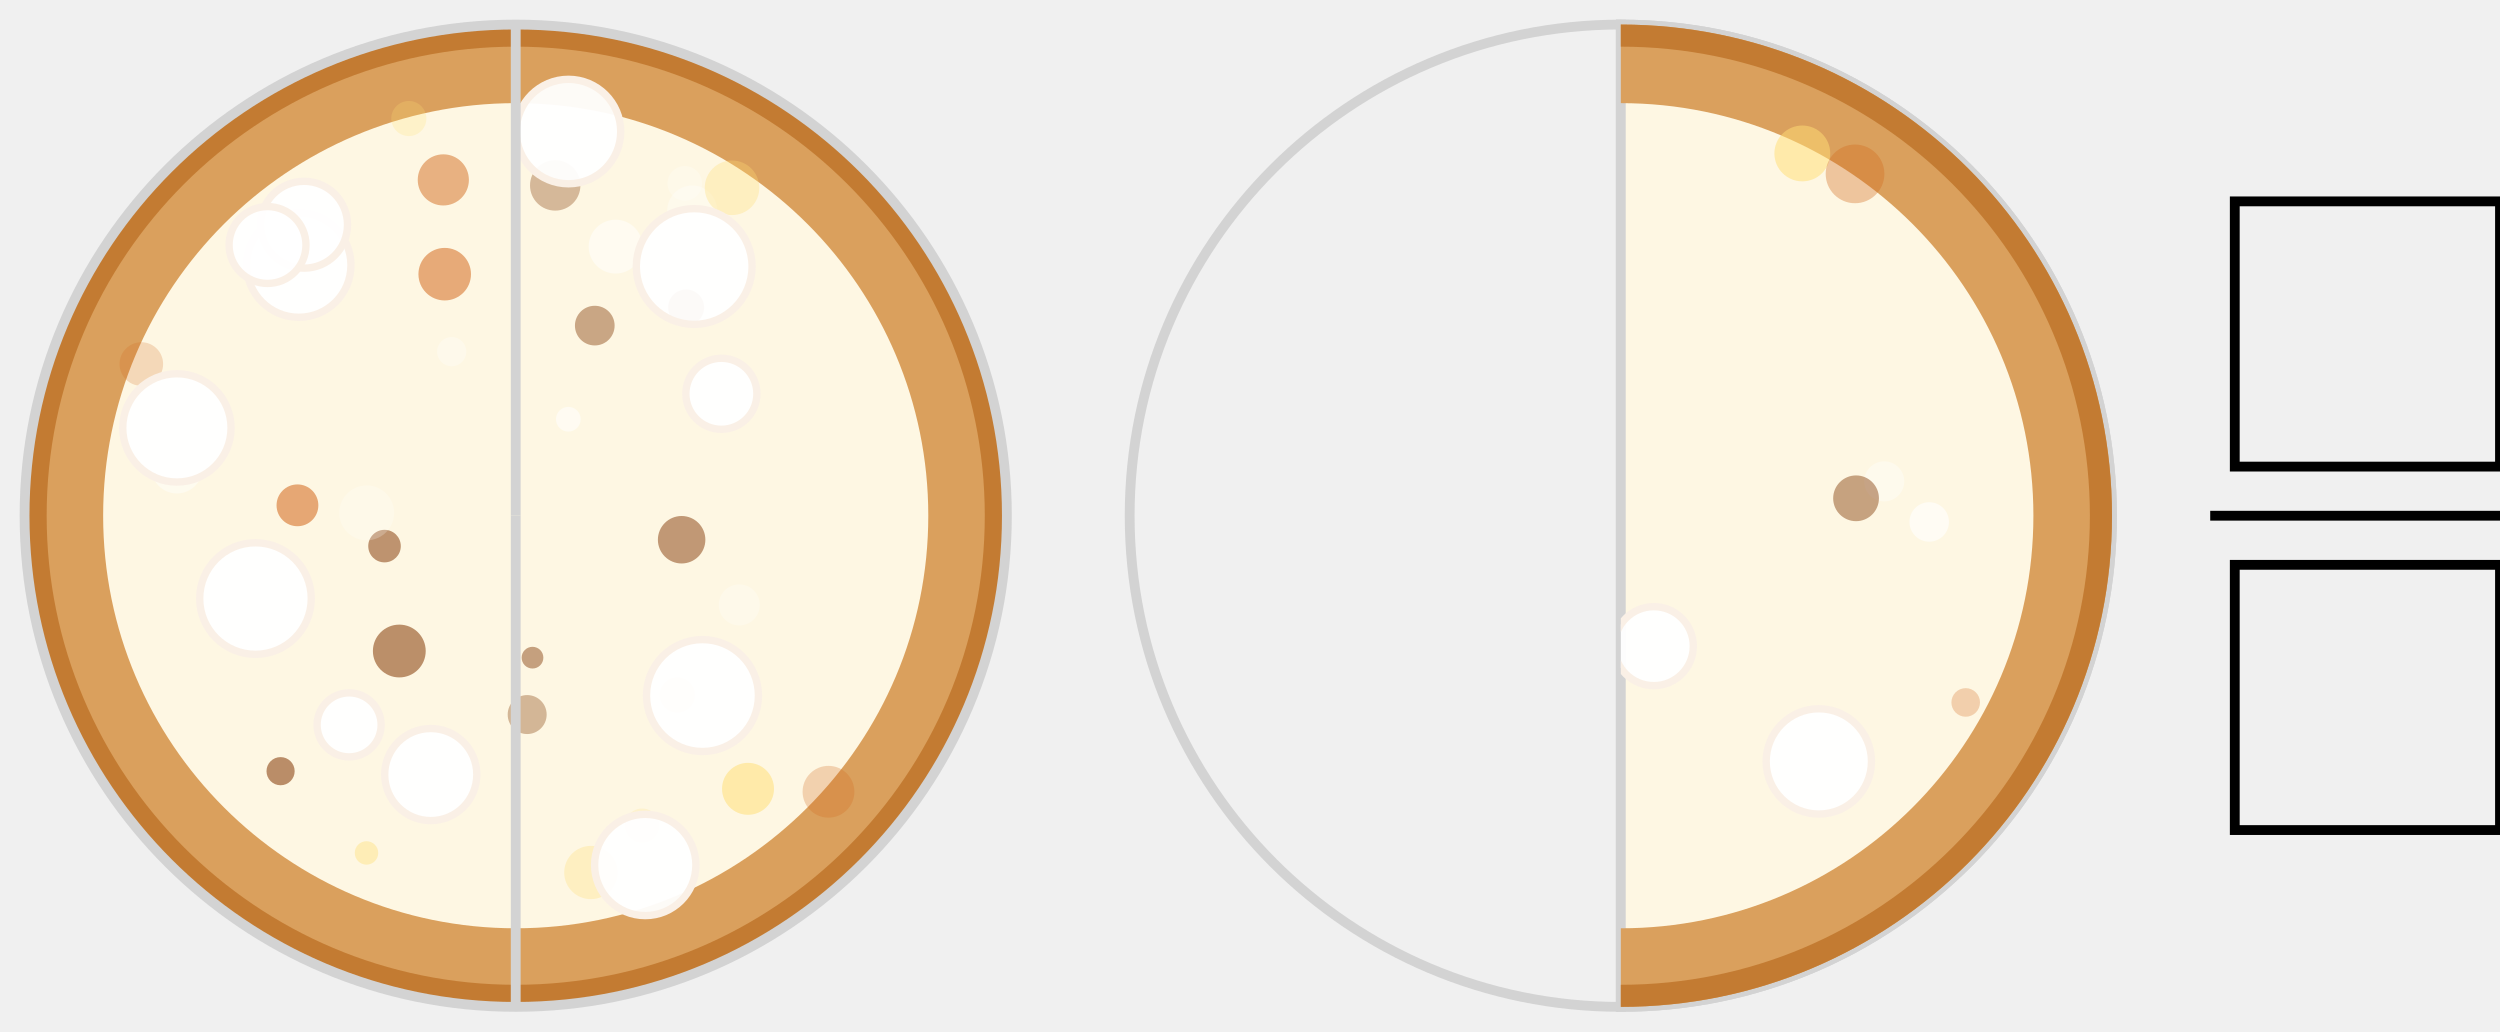
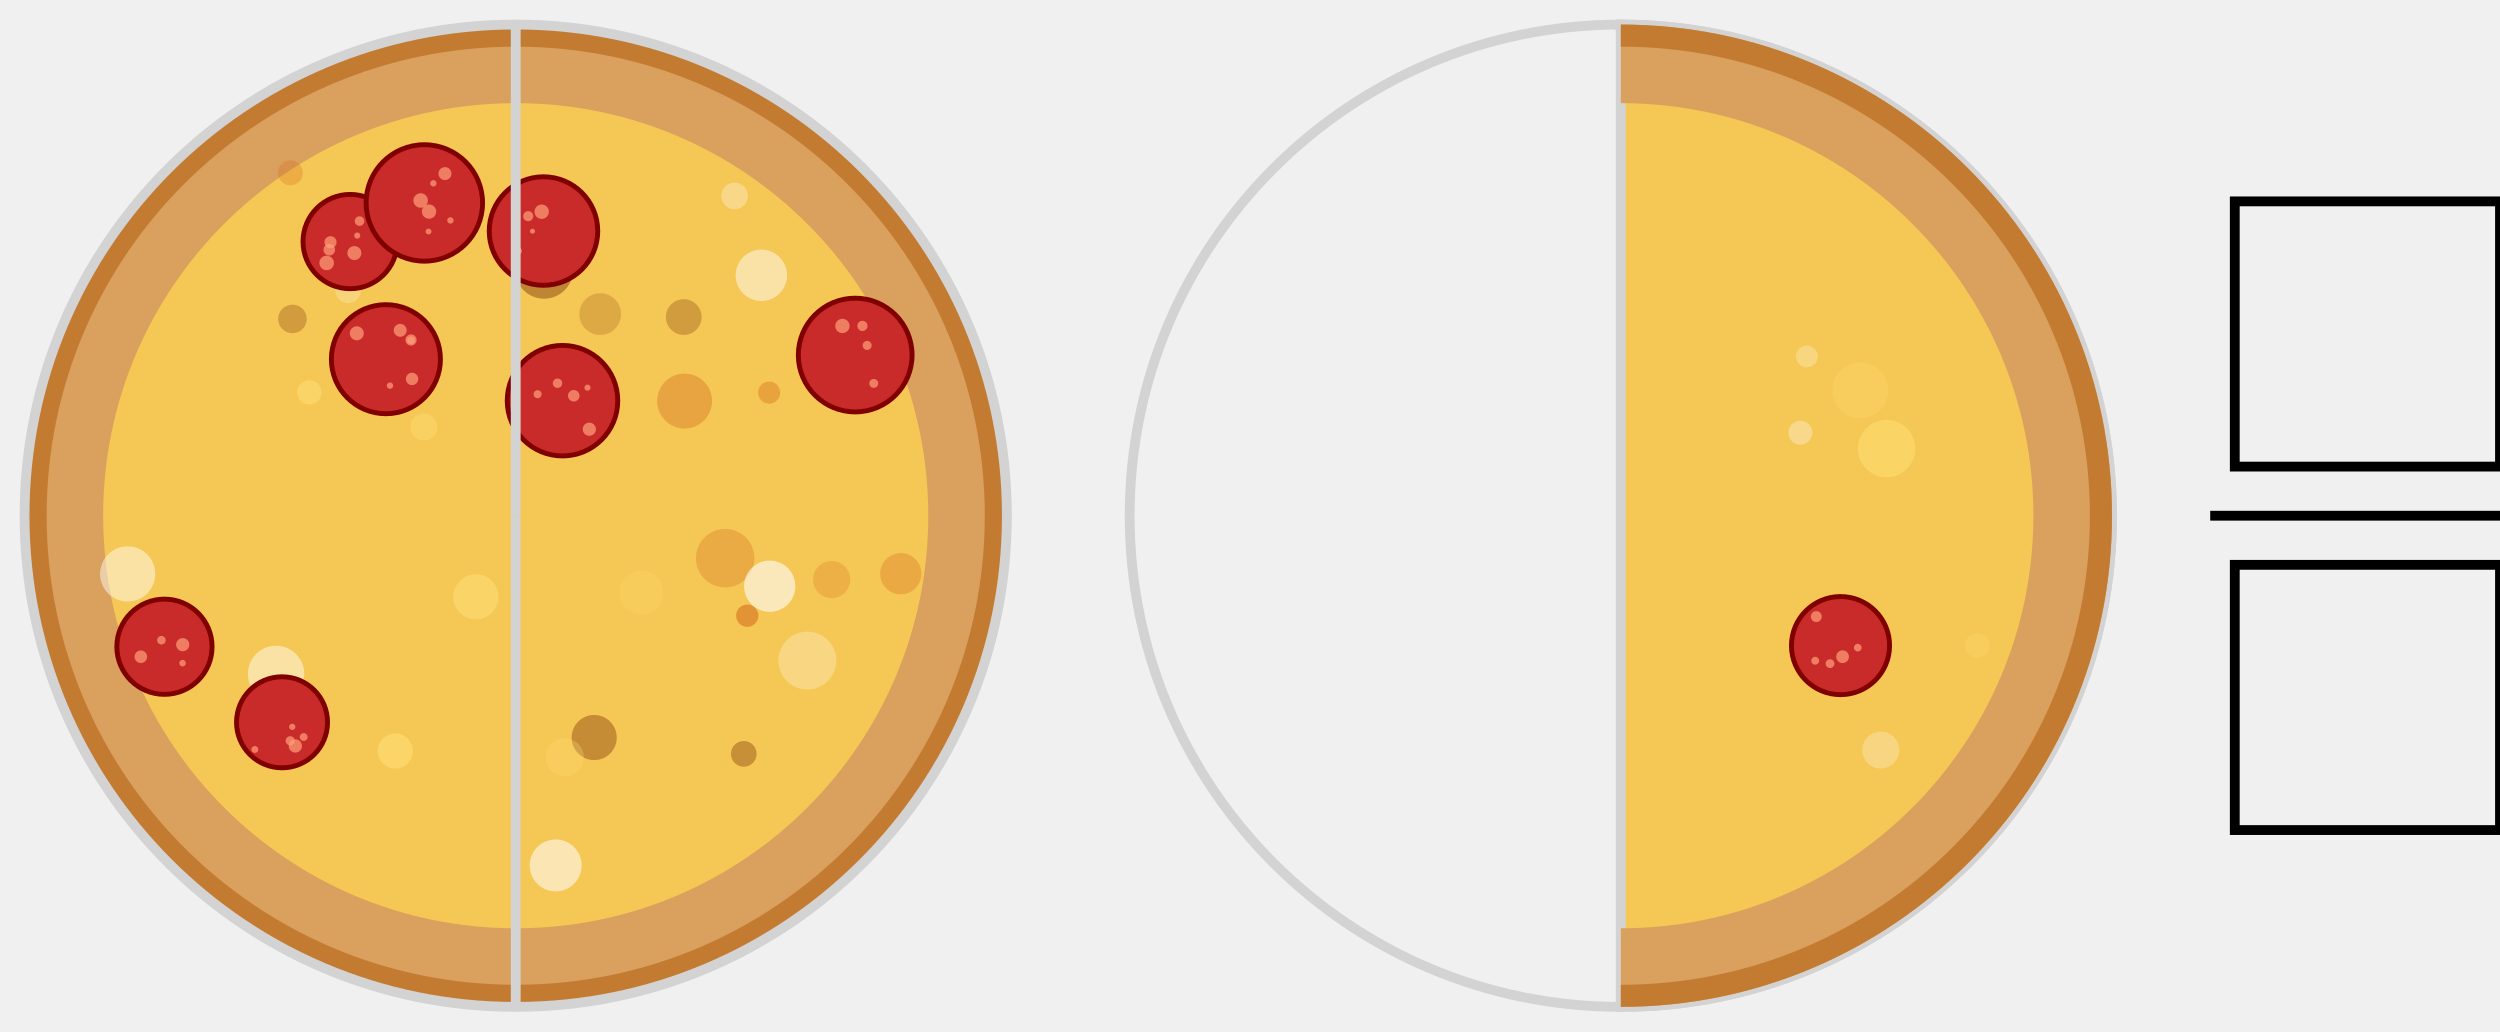
<svg xmlns="http://www.w3.org/2000/svg" xmlns:xlink="http://www.w3.org/1999/xlink" width="509.0" height="210.0">
  <svg x="0.0" y="0.0" width="210.0" height="210.0" viewBox="0 0 210 210">
    <defs>
-       <clipPath id="clip-4515428384-4502092624">
+       <clipPath id="clip-4531796000-4542357712">
        <circle cx="105.0" cy="105.0" r="100" fill="none" />
      </clipPath>
    </defs>
    <g>
-       <circle cx="105.0" cy="105.0" r="100" fill="#FEF7E3" />
-       <use xlink:href="#clip-4515428384-4502092624" />
-       <g clip-path="url(#clip-4515428384-4502092624)">
+       <circle cx="105.0" cy="105.0" r="100" fill="#F5C754" />
+       <use xlink:href="#clip-4531796000-4542357712" />
+       <g clip-path="url(#clip-4531796000-4542357712)">
        <circle cx="105.0" cy="105.0" r="92" stroke="#DAA05D" stroke-width="16" fill="none" />
        <circle cx="105.0" cy="105.0" r="98" stroke="#C37B32" stroke-width="5" fill="none" />
-         <circle cx="137.9" cy="141.506" r="3.564" fill="#FFDE75" fill-opacity="0.297" />
-         <circle cx="60.56" cy="102.884" r="4.256" fill="#D2691E" fill-opacity="0.561" />
-         <circle cx="140.944" cy="42.879" r="5.1" fill="#FFFFFF" fill-opacity="0.315" />
-         <circle cx="90.544" cy="55.822" r="5.351" fill="#D2691E" fill-opacity="0.542" />
-         <circle cx="150.518" cy="123.162" r="4.175" fill="#FFFFFF" fill-opacity="0.253" />
-         <circle cx="115.712" cy="85.357" r="2.52" fill="#FFFFFF" fill-opacity="0.522" />
-         <circle cx="81.299" cy="132.548" r="5.376" fill="#8B4513" fill-opacity="0.584" />
-         <circle cx="113.041" cy="37.753" r="5.129" fill="#8B4513" fill-opacity="0.352" />
-         <circle cx="121.097" cy="66.295" r="4.039" fill="#8B4513" fill-opacity="0.455" />
-         <circle cx="149.04" cy="38.235" r="5.554" fill="#FFDE75" fill-opacity="0.318" />
-         <circle cx="90.259" cy="36.629" r="5.208" fill="#D2691E" fill-opacity="0.496" />
-         <circle cx="139.423" cy="37.331" r="3.516" fill="#FFFFFF" fill-opacity="0.228" />
-         <circle cx="138.779" cy="109.891" r="4.834" fill="#8B4513" fill-opacity="0.53" />
-         <circle cx="146.401" cy="139.531" r="2.11" fill="#FFFFFF" fill-opacity="0.481" />
-         <circle cx="108.417" cy="133.902" r="2.211" fill="#8B4513" fill-opacity="0.486" />
-         <circle cx="168.68" cy="161.202" r="5.274" fill="#D2691E" fill-opacity="0.265" />
-         <circle cx="107.332" cy="145.485" r="3.968" fill="#8B4513" fill-opacity="0.364" />
-         <circle cx="91.963" cy="71.595" r="2.972" fill="#FFFFFF" fill-opacity="0.291" />
-         <circle cx="74.62" cy="173.658" r="2.39" fill="#FFDE75" fill-opacity="0.409" />
-         <circle cx="125.335" cy="50.212" r="5.483" fill="#FFFFFF" fill-opacity="0.5" />
-         <circle cx="78.289" cy="111.186" r="3.315" fill="#8B4513" fill-opacity="0.557" />
-         <circle cx="139.696" cy="62.601" r="3.656" fill="#8B4513" fill-opacity="0.544" />
-         <circle cx="28.772" cy="74.114" r="4.439" fill="#D2691E" fill-opacity="0.218" />
-         <circle cx="120.293" cy="177.646" r="5.424" fill="#FFDE75" fill-opacity="0.301" />
-         <circle cx="152.298" cy="160.605" r="5.289" fill="#FFDE75" fill-opacity="0.531" />
-         <circle cx="57.126" cy="157.012" r="2.867" fill="#8B4513" fill-opacity="0.591" />
-         <circle cx="83.239" cy="24.132" r="3.575" fill="#FFDE75" fill-opacity="0.229" />
-         <circle cx="130.734" cy="168.074" r="3.457" fill="#FFDE75" fill-opacity="0.205" />
-         <circle cx="36.02" cy="95.252" r="5.217" fill="#FFFFFF" fill-opacity="0.441" />
-         <circle cx="74.661" cy="104.418" r="5.586" fill="#FFFFFF" fill-opacity="0.22" />
-         <circle cx="115.742" cy="26.783" r="10.635" fill="#FFFFFF" fill-opacity="0.95" stroke="#FAF0E6" stroke-width="1.5" />
-         <circle cx="71.078" cy="147.585" r="6.519" fill="#FFFFFF" fill-opacity="0.95" stroke="#FAF0E6" stroke-width="1.5" />
-         <circle cx="52.015" cy="121.865" r="11.357" fill="#FFFFFF" fill-opacity="0.95" stroke="#FAF0E6" stroke-width="1.5" />
-         <circle cx="60.838" cy="53.982" r="10.617" fill="#FFFFFF" fill-opacity="0.95" stroke="#FAF0E6" stroke-width="1.5" />
-         <circle cx="131.372" cy="176.107" r="10.31" fill="#FFFFFF" fill-opacity="0.95" stroke="#FAF0E6" stroke-width="1.5" />
-         <circle cx="87.701" cy="157.7" r="9.376" fill="#FFFFFF" fill-opacity="0.95" stroke="#FAF0E6" stroke-width="1.5" />
-         <circle cx="143.021" cy="141.614" r="11.395" fill="#FFFFFF" fill-opacity="0.95" stroke="#FAF0E6" stroke-width="1.5" />
-         <circle cx="141.338" cy="54.26" r="11.783" fill="#FFFFFF" fill-opacity="0.95" stroke="#FAF0E6" stroke-width="1.5" />
-         <circle cx="146.87" cy="80.175" r="7.231" fill="#FFFFFF" fill-opacity="0.95" stroke="#FAF0E6" stroke-width="1.5" />
-         <circle cx="61.908" cy="45.755" r="8.843" fill="#FFFFFF" fill-opacity="0.95" stroke="#FAF0E6" stroke-width="1.5" />
-         <circle cx="36.017" cy="87.118" r="11.025" fill="#FFFFFF" fill-opacity="0.95" stroke="#FAF0E6" stroke-width="1.5" />
-         <circle cx="54.468" cy="49.884" r="7.828" fill="#FFFFFF" fill-opacity="0.95" stroke="#FAF0E6" stroke-width="1.5" />
+         <circle cx="164.374" cy="134.498" r="5.901" fill="#FFFFFF" fill-opacity="0.268" />
+         <circle cx="156.598" cy="79.928" r="2.253" fill="#D2691E" fill-opacity="0.389" />
+         <circle cx="59.125" cy="35.183" r="2.544" fill="#D2691E" fill-opacity="0.285" />
+         <circle cx="80.476" cy="152.904" r="3.586" fill="#FFDE75" fill-opacity="0.581" />
+         <circle cx="139.384" cy="81.655" r="5.59" fill="#D2691E" fill-opacity="0.374" />
+         <circle cx="59.546" cy="64.934" r="2.91" fill="#8B4513" fill-opacity="0.337" />
+         <circle cx="96.888" cy="121.516" r="4.588" fill="#FFDE75" fill-opacity="0.592" />
+         <circle cx="152.14" cy="125.352" r="2.27" fill="#D2691E" fill-opacity="0.548" />
+         <circle cx="183.395" cy="116.808" r="4.202" fill="#D2691E" fill-opacity="0.319" />
+         <circle cx="109.175" cy="42.109" r="5.428" fill="#FFFFFF" fill-opacity="0.498" />
+         <circle cx="70.879" cy="59.105" r="2.621" fill="#FFFFFF" fill-opacity="0.218" />
+         <circle cx="110.775" cy="54.903" r="5.909" fill="#8B4513" fill-opacity="0.508" />
+         <circle cx="56.207" cy="137.21" r="5.739" fill="#FFFFFF" fill-opacity="0.471" />
+         <circle cx="155.011" cy="56.053" r="5.239" fill="#FFFFFF" fill-opacity="0.479" />
+         <circle cx="113.131" cy="176.202" r="5.289" fill="#FFFFFF" fill-opacity="0.552" />
+         <circle cx="120.978" cy="150.162" r="4.595" fill="#8B4513" fill-opacity="0.46" />
+         <circle cx="147.645" cy="113.642" r="5.95" fill="#D2691E" fill-opacity="0.302" />
+         <circle cx="114.989" cy="154.192" r="3.889" fill="#FFDE75" fill-opacity="0.286" />
+         <circle cx="25.997" cy="116.852" r="5.62" fill="#FFFFFF" fill-opacity="0.472" />
+         <circle cx="82.633" cy="39.798" r="2.693" fill="#FFFFFF" fill-opacity="0.224" />
+         <circle cx="122.2" cy="63.948" r="4.246" fill="#8B4513" fill-opacity="0.231" />
+         <circle cx="139.212" cy="64.553" r="3.636" fill="#8B4513" fill-opacity="0.334" />
+         <circle cx="69.52" cy="50.721" r="5.763" fill="#D2691E" fill-opacity="0.435" />
+         <circle cx="62.981" cy="79.89" r="2.482" fill="#FFDE75" fill-opacity="0.578" />
+         <circle cx="86.294" cy="86.924" r="2.757" fill="#FFDE75" fill-opacity="0.429" />
+         <circle cx="151.432" cy="153.486" r="2.616" fill="#8B4513" fill-opacity="0.428" />
+         <circle cx="169.321" cy="118" r="3.782" fill="#D2691E" fill-opacity="0.243" />
+         <circle cx="149.57" cy="39.901" r="2.708" fill="#FFFFFF" fill-opacity="0.301" />
+         <circle cx="130.563" cy="120.639" r="4.469" fill="#FFDE75" fill-opacity="0.202" />
+         <circle cx="156.721" cy="119.356" r="5.222" fill="#FFFFFF" fill-opacity="0.595" />
+         <circle cx="78.57" cy="73.133" r="11.103" fill="#C92A2A" stroke="#800000" stroke-width="1" />
+         <circle cx="83.686" cy="69.316" r="0.789" fill="#FFA07A" fill-opacity="0.7" />
+         <circle cx="83.685" cy="69.216" r="1.14" fill="#FFA07A" fill-opacity="0.7" />
+         <circle cx="83.895" cy="77.151" r="1.262" fill="#FFA07A" fill-opacity="0.7" />
+         <circle cx="72.639" cy="67.861" r="1.429" fill="#FFA07A" fill-opacity="0.7" />
+         <circle cx="81.482" cy="67.249" r="1.318" fill="#FFA07A" fill-opacity="0.7" />
+         <circle cx="79.402" cy="78.516" r="0.656" fill="#FFA07A" fill-opacity="0.7" />
+         <circle cx="114.525" cy="81.578" r="11.251" fill="#C92A2A" stroke="#800000" stroke-width="1" />
+         <circle cx="119.612" cy="78.93" r="0.626" fill="#FFA07A" fill-opacity="0.7" />
+         <circle cx="119.987" cy="87.39" r="1.343" fill="#FFA07A" fill-opacity="0.7" />
+         <circle cx="116.814" cy="80.575" r="1.174" fill="#FFA07A" fill-opacity="0.7" />
+         <circle cx="113.512" cy="78.027" r="0.963" fill="#FFA07A" fill-opacity="0.7" />
+         <circle cx="109.457" cy="80.264" r="0.821" fill="#FFA07A" fill-opacity="0.7" />
+         <circle cx="71.293" cy="49.183" r="9.6" fill="#C92A2A" stroke="#800000" stroke-width="1" />
+         <circle cx="67.296" cy="49.315" r="1.234" fill="#FFA07A" fill-opacity="0.7" />
+         <circle cx="73.2" cy="45.01" r="0.977" fill="#FFA07A" fill-opacity="0.7" />
+         <circle cx="72.727" cy="47.963" r="0.628" fill="#FFA07A" fill-opacity="0.7" />
+         <circle cx="66.507" cy="53.534" r="1.483" fill="#FFA07A" fill-opacity="0.7" />
+         <circle cx="72.154" cy="51.526" r="1.426" fill="#FFA07A" fill-opacity="0.7" />
+         <circle cx="67.04" cy="50.852" r="1.18" fill="#FFA07A" fill-opacity="0.7" />
+         <circle cx="174.119" cy="72.287" r="11.579" fill="#C92A2A" stroke="#800000" stroke-width="1" />
+         <circle cx="177.896" cy="78.059" r="0.912" fill="#FFA07A" fill-opacity="0.7" />
+         <circle cx="176.549" cy="70.326" r="0.921" fill="#FFA07A" fill-opacity="0.7" />
+         <circle cx="175.588" cy="66.353" r="1.037" fill="#FFA07A" fill-opacity="0.7" />
+         <circle cx="171.518" cy="66.362" r="1.459" fill="#FFA07A" fill-opacity="0.7" />
+         <circle cx="57.422" cy="147.061" r="9.267" fill="#C92A2A" stroke="#800000" stroke-width="1" />
+         <circle cx="60.134" cy="151.879" r="1.35" fill="#FFA07A" fill-opacity="0.7" />
+         <circle cx="51.885" cy="152.588" r="0.706" fill="#FFA07A" fill-opacity="0.7" />
+         <circle cx="61.828" cy="150.061" r="0.801" fill="#FFA07A" fill-opacity="0.7" />
+         <circle cx="59.503" cy="147.982" r="0.642" fill="#FFA07A" fill-opacity="0.7" />
+         <circle cx="59.084" cy="150.821" r="0.937" fill="#FFA07A" fill-opacity="0.7" />
+         <circle cx="33.483" cy="131.677" r="9.695" fill="#C92A2A" stroke="#800000" stroke-width="1" />
+         <circle cx="37.201" cy="131.253" r="1.345" fill="#FFA07A" fill-opacity="0.7" />
+         <circle cx="32.866" cy="130.348" r="0.872" fill="#FFA07A" fill-opacity="0.7" />
+         <circle cx="28.675" cy="133.712" r="1.284" fill="#FFA07A" fill-opacity="0.7" />
+         <circle cx="37.169" cy="135.02" r="0.676" fill="#FFA07A" fill-opacity="0.7" />
+         <circle cx="86.396" cy="41.317" r="11.854" fill="#C92A2A" stroke="#800000" stroke-width="1" />
+         <circle cx="85.639" cy="40.825" r="1.479" fill="#FFA07A" fill-opacity="0.7" />
+         <circle cx="87.352" cy="43.073" r="1.458" fill="#FFA07A" fill-opacity="0.7" />
+         <circle cx="90.597" cy="35.348" r="1.323" fill="#FFA07A" fill-opacity="0.7" />
+         <circle cx="87.248" cy="47.133" r="0.598" fill="#FFA07A" fill-opacity="0.7" />
+         <circle cx="88.229" cy="37.323" r="0.654" fill="#FFA07A" fill-opacity="0.7" />
+         <circle cx="91.706" cy="44.881" r="0.657" fill="#FFA07A" fill-opacity="0.7" />
+         <circle cx="110.655" cy="47.039" r="11.046" fill="#C92A2A" stroke="#800000" stroke-width="1" />
+         <circle cx="105.486" cy="51.101" r="0.759" fill="#FFA07A" fill-opacity="0.7" />
+         <circle cx="110.288" cy="43.104" r="1.467" fill="#FFA07A" fill-opacity="0.7" />
+         <circle cx="107.543" cy="44.01" r="1.035" fill="#FFA07A" fill-opacity="0.7" />
+         <circle cx="108.413" cy="47.071" r="0.519" fill="#FFA07A" fill-opacity="0.7" />
      </g>
      <path d="M105.0,105.0 L105.0,5.0" stroke="lightgray" stroke-width="2" />
      <path d="M105.0,105.0 L105.0,205.0" stroke="lightgray" stroke-width="2" />
      <circle cx="105.0" cy="105.0" r="100" fill="none" stroke="lightgray" stroke-width="2" />
    </g>
  </svg>
  <svg x="225.0" y="0.0" width="284.0" height="210.0" viewBox="0 0 284.0 210">
    <defs>
-       <clipPath id="clip-4512866832-4461435600">
+       <clipPath id="clip-4529218064-4477806416">
        <path d="M105.0,105.0 L105.0,5.0 A100,100,0,0,1,105.0,205.0 Z" fill="none" />
      </clipPath>
    </defs>
    <g>
      <path d="M105.0,105.0 L105.0,5.0 A100,100,0,0,1,105.0,205.0 Z" fill="none" stroke="lightgray" stroke-width="2" />
      <path d="M105.0,105.0 L105.0,205.0 A100,100,0,0,1,105,5.0 Z" fill="none" stroke="lightgray" stroke-width="2" />
-       <path d="M105.0,105.0 L105.0,5.0 A100,100,0,0,1,105.0,205.0 Z" fill="#FEF7E3" stroke="lightgray" stroke-width="2" />
-       <use xlink:href="#clip-4512866832-4461435600" />
-       <g clip-path="url(#clip-4512866832-4461435600)">
+       <path d="M105.0,105.0 L105.0,5.0 A100,100,0,0,1,105.0,205.0 Z" fill="#F5C754" stroke="lightgray" stroke-width="2" />
+       <use xlink:href="#clip-4529218064-4477806416" />
+       <g clip-path="url(#clip-4529218064-4477806416)">
        <circle cx="105.0" cy="105.0" r="92" stroke="#DAA05D" stroke-width="16" fill="none" />
        <circle cx="105.0" cy="105.0" r="98" stroke="#C37B32" stroke-width="5" fill="none" />
-         <circle cx="167.787" cy="106.271" r="4.021" fill="#FFFFFF" fill-opacity="0.599" />
-         <circle cx="30.493" cy="119.505" r="3.719" fill="#D2691E" fill-opacity="0.366" />
-         <circle cx="158.629" cy="98.006" r="4.072" fill="#FFFFFF" fill-opacity="0.374" />
-         <circle cx="81.861" cy="60.755" r="4.067" fill="#D2691E" fill-opacity="0.477" />
-         <circle cx="31.214" cy="136.358" r="4.601" fill="#FFFFFF" fill-opacity="0.576" />
-         <circle cx="175.217" cy="143.017" r="2.911" fill="#D2691E" fill-opacity="0.28" />
-         <circle cx="152.892" cy="101.455" r="4.659" fill="#8B4513" fill-opacity="0.478" />
-         <circle cx="141.951" cy="31.242" r="5.685" fill="#FFDE75" fill-opacity="0.508" />
-         <circle cx="84.747" cy="82.822" r="4.681" fill="#8B4513" fill-opacity="0.549" />
-         <circle cx="89.899" cy="113.566" r="5.137" fill="#FFDE75" fill-opacity="0.572" />
-         <circle cx="152.685" cy="35.403" r="5.976" fill="#D2691E" fill-opacity="0.354" />
-         <circle cx="101.122" cy="50.592" r="3.011" fill="#D2691E" fill-opacity="0.409" />
-         <circle cx="81.309" cy="68.664" r="4.731" fill="#FFDE75" fill-opacity="0.47" />
-         <circle cx="50.159" cy="159.143" r="3.744" fill="#8B4513" fill-opacity="0.547" />
-         <circle cx="45.223" cy="51.907" r="5.213" fill="#8B4513" fill-opacity="0.566" />
-         <circle cx="111.716" cy="131.557" r="8.041" fill="#FFFFFF" fill-opacity="0.95" stroke="#FAF0E6" stroke-width="1.5" />
-         <circle cx="75.89" cy="147.035" r="9.979" fill="#FFFFFF" fill-opacity="0.95" stroke="#FAF0E6" stroke-width="1.5" />
-         <circle cx="41.21" cy="74.156" r="11.756" fill="#FFFFFF" fill-opacity="0.95" stroke="#FAF0E6" stroke-width="1.5" />
-         <circle cx="145.312" cy="155.023" r="10.72" fill="#FFFFFF" fill-opacity="0.95" stroke="#FAF0E6" stroke-width="1.5" />
-         <circle cx="58.223" cy="95.792" r="11.128" fill="#FFFFFF" fill-opacity="0.95" stroke="#FAF0E6" stroke-width="1.5" />
-         <circle cx="43.665" cy="58.041" r="10.165" fill="#FFFFFF" fill-opacity="0.95" stroke="#FAF0E6" stroke-width="1.5" />
+         <circle cx="100.375" cy="122.028" r="2.241" fill="#FFFFFF" fill-opacity="0.322" />
+         <circle cx="142.884" cy="72.572" r="2.225" fill="#FFFFFF" fill-opacity="0.25" />
+         <circle cx="33.422" cy="88.63" r="3.954" fill="#FFFFFF" fill-opacity="0.423" />
+         <circle cx="141.555" cy="88.101" r="2.435" fill="#FFFFFF" fill-opacity="0.324" />
+         <circle cx="75.466" cy="156.86" r="2.859" fill="#D2691E" fill-opacity="0.253" />
+         <circle cx="157.924" cy="152.709" r="3.757" fill="#FFFFFF" fill-opacity="0.26" />
+         <circle cx="98.385" cy="174.648" r="3.885" fill="#8B4513" fill-opacity="0.302" />
+         <circle cx="57.608" cy="92.219" r="5.404" fill="#D2691E" fill-opacity="0.391" />
+         <circle cx="90.955" cy="69.055" r="5.528" fill="#8B4513" fill-opacity="0.295" />
+         <circle cx="177.569" cy="131.431" r="2.507" fill="#FFDE75" fill-opacity="0.29" />
+         <circle cx="159.11" cy="91.333" r="5.848" fill="#FFDE75" fill-opacity="0.568" />
+         <circle cx="43.473" cy="162.192" r="3.577" fill="#8B4513" fill-opacity="0.6" />
+         <circle cx="153.75" cy="79.466" r="5.703" fill="#FFDE75" fill-opacity="0.266" />
+         <circle cx="99.553" cy="74.911" r="2.093" fill="#8B4513" fill-opacity="0.259" />
+         <circle cx="97.973" cy="126.168" r="2.485" fill="#D2691E" fill-opacity="0.526" />
+         <circle cx="149.729" cy="131.445" r="9.987" fill="#C92A2A" stroke="#800000" stroke-width="1" />
+         <circle cx="144.576" cy="134.529" r="0.805" fill="#FFA07A" fill-opacity="0.7" />
+         <circle cx="147.598" cy="135.117" r="0.897" fill="#FFA07A" fill-opacity="0.7" />
+         <circle cx="153.241" cy="131.864" r="0.785" fill="#FFA07A" fill-opacity="0.7" />
+         <circle cx="150.147" cy="133.706" r="1.297" fill="#FFA07A" fill-opacity="0.7" />
+         <circle cx="144.798" cy="125.538" r="1.113" fill="#FFA07A" fill-opacity="0.7" />
+         <circle cx="67.656" cy="135.237" r="10.762" fill="#C92A2A" stroke="#800000" stroke-width="1" />
+         <circle cx="71.759" cy="131.525" r="1.184" fill="#FFA07A" fill-opacity="0.7" />
+         <circle cx="70.582" cy="139.05" r="0.578" fill="#FFA07A" fill-opacity="0.7" />
+         <circle cx="70.011" cy="139.578" r="1.341" fill="#FFA07A" fill-opacity="0.7" />
+         <circle cx="66.98" cy="147.248" r="9.797" fill="#C92A2A" stroke="#800000" stroke-width="1" />
+         <circle cx="66.038" cy="150.198" r="1.139" fill="#FFA07A" fill-opacity="0.7" />
+         <circle cx="64.286" cy="149.693" r="1.315" fill="#FFA07A" fill-opacity="0.7" />
+         <circle cx="71.754" cy="143.787" r="1.046" fill="#FFA07A" fill-opacity="0.7" />
+         <circle cx="64.568" cy="151.602" r="0.564" fill="#FFA07A" fill-opacity="0.7" />
+         <circle cx="42.345" cy="127.446" r="9.77" fill="#C92A2A" stroke="#800000" stroke-width="1" />
+         <circle cx="42.748" cy="126.676" r="1.46" fill="#FFA07A" fill-opacity="0.7" />
+         <circle cx="40.478" cy="129.177" r="0.601" fill="#FFA07A" fill-opacity="0.7" />
+         <circle cx="42.436" cy="122.845" r="0.851" fill="#FFA07A" fill-opacity="0.7" />
+         <circle cx="45.845" cy="132.557" r="0.543" fill="#FFA07A" fill-opacity="0.7" />
+         <circle cx="46.528" cy="123.563" r="0.567" fill="#FFA07A" fill-opacity="0.7" />
      </g>
      <rect x="230.0" y="41.0" width="54.0" height="54.0" fill="none" stroke="black" stroke-width="2" />
      <rect x="230.0" y="115.0" width="54.0" height="54.0" fill="none" stroke="black" stroke-width="2" />
      <path d="M225.0,105.0 L289.0,105.0" stroke="black" stroke-width="2" />
    </g>
  </svg>
</svg>
